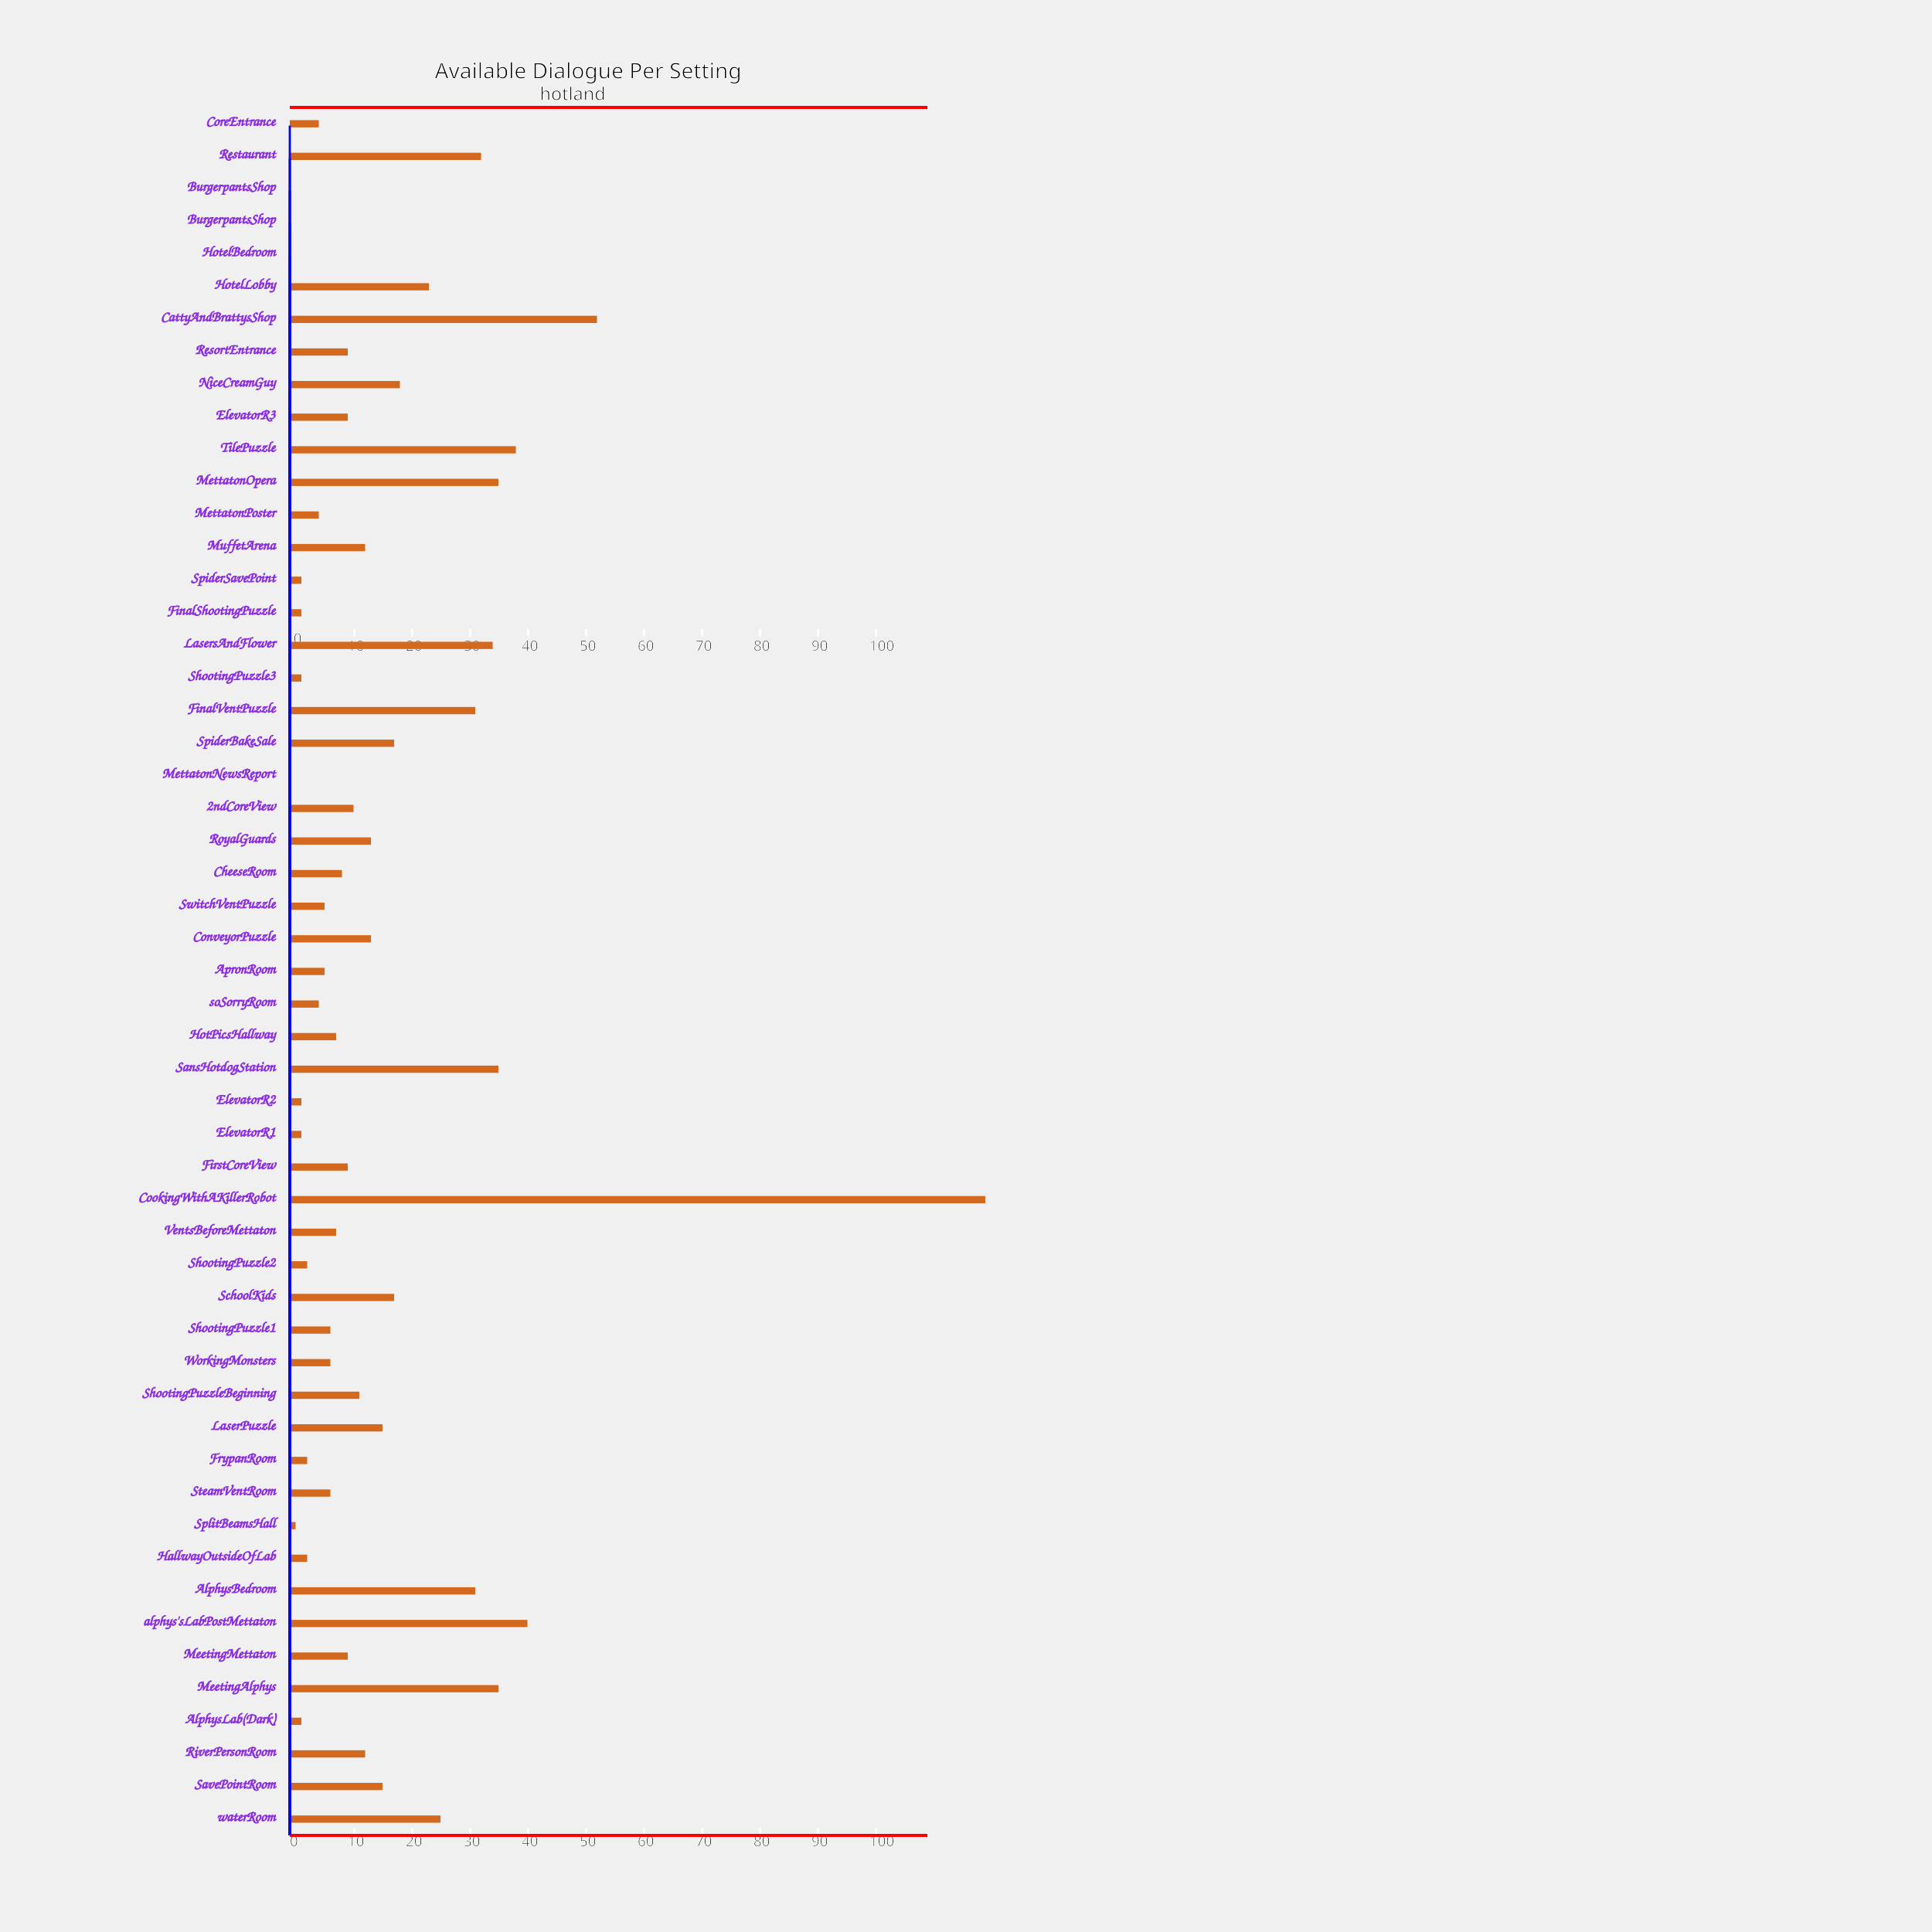
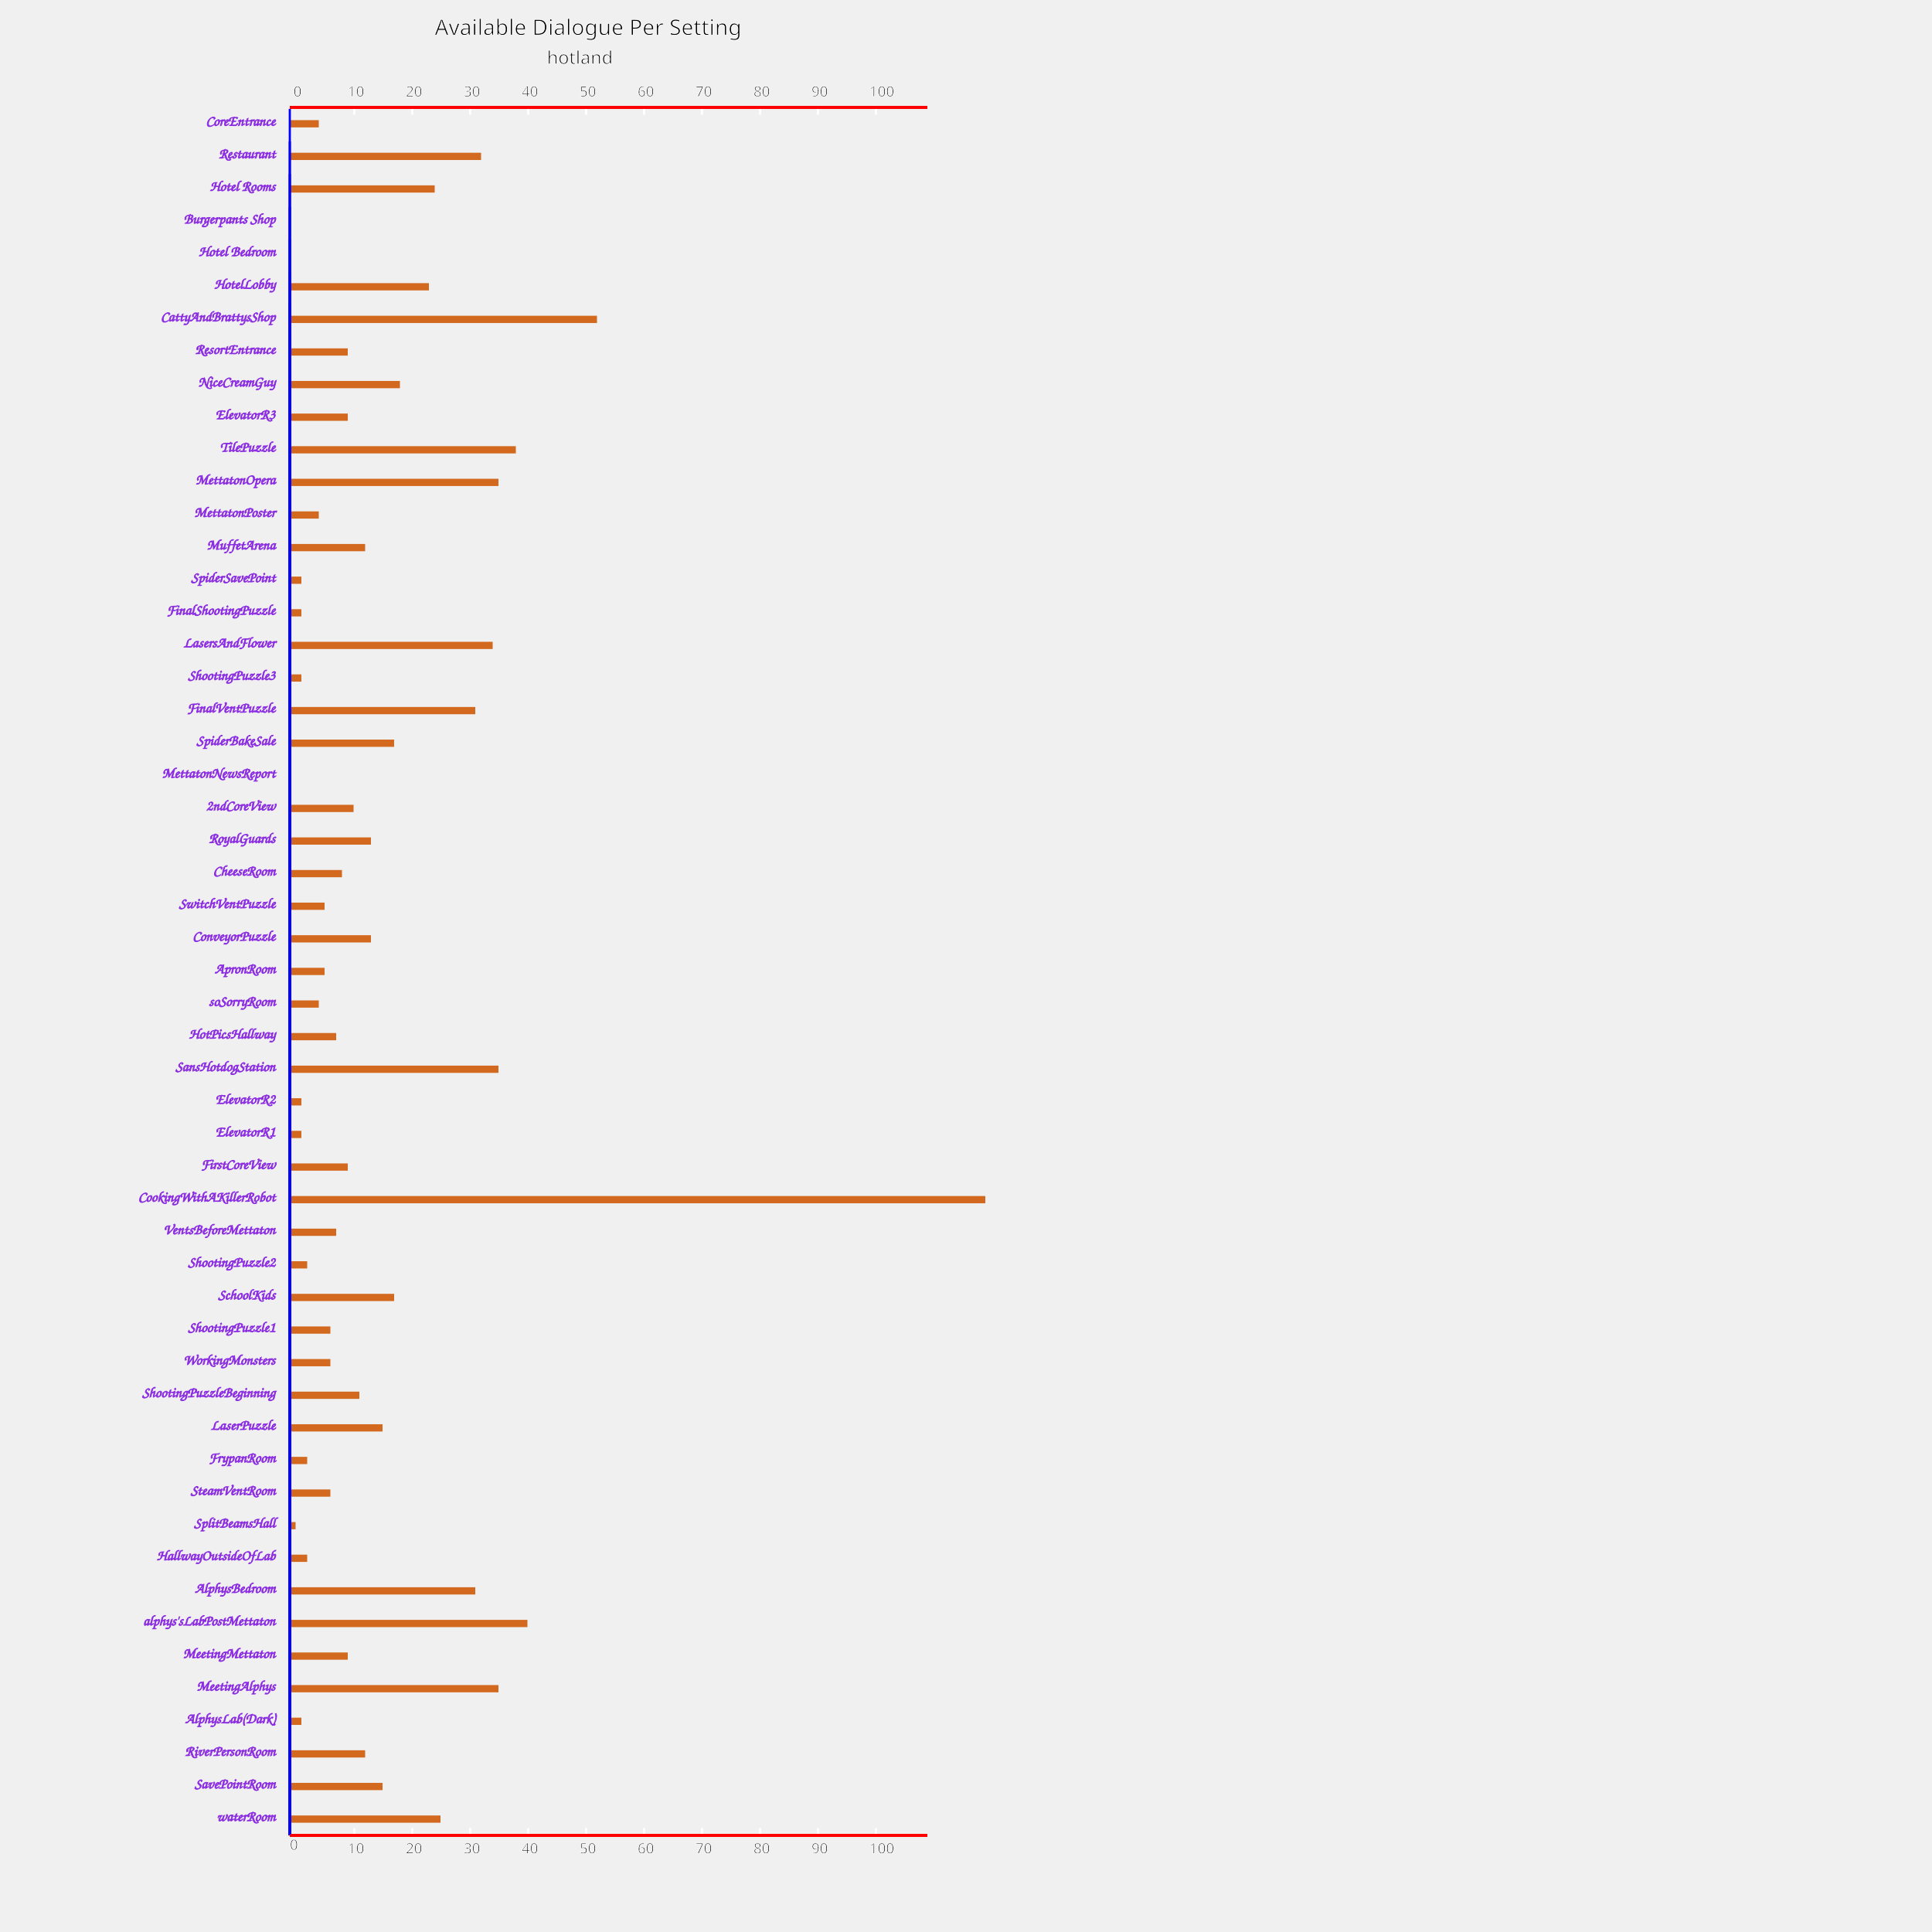
<svg xmlns="http://www.w3.org/2000/svg" width="2000" height="2000" style="background-color: black;">
  <g transform="translate(300, 1900), scale(.75)">
-     <text x="0" y="15" font-size="20" font-family="papyrus" stroke="white">0</text>
-     <text x="80" y="15" font-size="20" font-family="papyrus" stroke="white">10</text>
+     <text x="0" y="20" font-size="20" font-family="papyrus" stroke="white">0</text>
+     <text x="80" y="25" font-size="20" font-family="papyrus" stroke="white">10</text>
    <line x1="89" x2="89" y1="0" y2="-10" stroke-width="3" stroke="white" />
-     <text x="160" y="15" font-size="20" font-family="papyrus" stroke="white">20</text>
+     <text x="160" y="25" font-size="20" font-family="papyrus" stroke="white">20</text>
    <line x1="169" x2="169" y1="0" y2="-10" stroke-width="3" stroke="white" />
-     <text x="240" y="15" font-size="20" font-family="papyrus" stroke="white">30</text>
+     <text x="240" y="25" font-size="20" font-family="papyrus" stroke="white">30</text>
    <line x1="249" x2="249" y1="0" y2="-10" stroke-width="3" stroke="white" />
-     <text x="320" y="15" font-size="20" font-family="papyrus" stroke="white">40</text>
+     <text x="320" y="25" font-size="20" font-family="papyrus" stroke="white">40</text>
    <line x1="329" x2="329" y1="0" y2="-10" stroke-width="3" stroke="white" />
-     <text x="400" y="15" font-size="20" font-family="papyrus" stroke="white">50</text>
+     <text x="400" y="25" font-size="20" font-family="papyrus" stroke="white">50</text>
    <line x1="409" x2="409" y1="0" y2="-10" stroke-width="3" stroke="white" />
-     <text x="480" y="15" font-size="20" font-family="papyrus" stroke="white">60</text>
+     <text x="480" y="25" font-size="20" font-family="papyrus" stroke="white">60</text>
    <line x1="489" x2="489" y1="0" y2="-10" stroke-width="3" stroke="white" />
-     <text x="560" y="15" font-size="20" font-family="papyrus" stroke="white">70</text>
+     <text x="560" y="25" font-size="20" font-family="papyrus" stroke="white">70</text>
    <line x1="569" x2="569" y1="0" y2="-10" stroke-width="3" stroke="white" />
-     <text x="640" y="15" font-size="20" font-family="papyrus" stroke="white">80</text>
+     <text x="640" y="25" font-size="20" font-family="papyrus" stroke="white">80</text>
    <line x1="649" x2="649" y1="0" y2="-10" stroke-width="3" stroke="white" />
-     <text x="720" y="15" font-size="20" font-family="papyrus" stroke="white">90</text>
+     <text x="720" y="25" font-size="20" font-family="papyrus" stroke="white">90</text>
    <line x1="729" x2="729" y1="0" y2="-10" stroke-width="3" stroke="white" />
-     <text x="800" y="15" font-size="20" font-family="papyrus" stroke="white">100</text>
+     <text x="800" y="25" font-size="20" font-family="papyrus" stroke="white">100</text>
    <line x1="809" x2="809" y1="0" y2="-10" stroke-width="3" stroke="white" />
-     <text x="5" y="-1645" font-size="20" font-family="papyrus" stroke="white">0</text>
-     <text x="80" y="-1635" font-size="20" font-family="papyrus" stroke="white">10</text>
-     <line x1="89" x2="89" y1="-1665" y2="-1655" stroke-width="3" stroke="white" />
-     <text x="160" y="-1635" font-size="20" font-family="papyrus" stroke="white">20</text>
-     <line x1="169" x2="169" y1="-1665" y2="-1655" stroke-width="3" stroke="white" />
-     <text x="240" y="-1635" font-size="20" font-family="papyrus" stroke="white">30</text>
-     <line x1="249" x2="249" y1="-1665" y2="-1655" stroke-width="3" stroke="white" />
-     <text x="320" y="-1635" font-size="20" font-family="papyrus" stroke="white">40</text>
-     <line x1="329" x2="329" y1="-1665" y2="-1655" stroke-width="3" stroke="white" />
-     <text x="400" y="-1635" font-size="20" font-family="papyrus" stroke="white">50</text>
-     <line x1="409" x2="409" y1="-1665" y2="-1655" stroke-width="3" stroke="white" />
-     <text x="480" y="-1635" font-size="20" font-family="papyrus" stroke="white">60</text>
-     <line x1="489" x2="489" y1="-1665" y2="-1655" stroke-width="3" stroke="white" />
-     <text x="560" y="-1635" font-size="20" font-family="papyrus" stroke="white">70</text>
-     <line x1="569" x2="569" y1="-1665" y2="-1655" stroke-width="3" stroke="white" />
-     <text x="640" y="-1635" font-size="20" font-family="papyrus" stroke="white">80</text>
-     <line x1="649" x2="649" y1="-1665" y2="-1655" stroke-width="3" stroke="white" />
-     <text x="720" y="-1635" font-size="20" font-family="papyrus" stroke="white">90</text>
-     <line x1="729" x2="729" y1="-1665" y2="-1655" stroke-width="3" stroke="white" />
-     <text x="800" y="-1635" font-size="20" font-family="papyrus" stroke="white">100</text>
-     <line x1="809" x2="809" y1="-1665" y2="-1655" stroke-width="3" stroke="white" />
-     <text x="200" y="-2425" stroke="white" font-size="30" font-family="papyrus">Available Dialogue Per Setting</text>
-     <text x="345" y="-2395" stroke="white" font-size="25" font-family="papyrus">hotland</text>
+     <text x="5" y="-2400" font-size="20" font-family="papyrus" stroke="white">0</text>
+     <text x="80" y="-2400" font-size="20" font-family="papyrus" stroke="white">10</text>
+     <line x1="89" x2="89" y1="-2385" y2="-2375" stroke-width="3" stroke="white" />
+     <text x="160" y="-2400" font-size="20" font-family="papyrus" stroke="white">20</text>
+     <line x1="169" x2="169" y1="-2385" y2="-2375" stroke-width="3" stroke="white" />
+     <text x="240" y="-2400" font-size="20" font-family="papyrus" stroke="white">30</text>
+     <line x1="249" x2="249" y1="-2385" y2="-2375" stroke-width="3" stroke="white" />
+     <text x="320" y="-2400" font-size="20" font-family="papyrus" stroke="white">40</text>
+     <line x1="329" x2="329" y1="-2385" y2="-2375" stroke-width="3" stroke="white" />
+     <text x="400" y="-2400" font-size="20" font-family="papyrus" stroke="white">50</text>
+     <line x1="409" x2="409" y1="-2385" y2="-2375" stroke-width="3" stroke="white" />
+     <text x="480" y="-2400" font-size="20" font-family="papyrus" stroke="white">60</text>
+     <line x1="489" x2="489" y1="-2385" y2="-2375" stroke-width="3" stroke="white" />
+     <text x="560" y="-2400" font-size="20" font-family="papyrus" stroke="white">70</text>
+     <line x1="569" x2="569" y1="-2385" y2="-2375" stroke-width="3" stroke="white" />
+     <text x="640" y="-2400" font-size="20" font-family="papyrus" stroke="white">80</text>
+     <line x1="649" x2="649" y1="-2385" y2="-2375" stroke-width="3" stroke="white" />
+     <text x="720" y="-2400" font-size="20" font-family="papyrus" stroke="white">90</text>
+     <line x1="729" x2="729" y1="-2385" y2="-2375" stroke-width="3" stroke="white" />
+     <text x="800" y="-2400" font-size="20" font-family="papyrus" stroke="white">100</text>
+     <line x1="809" x2="809" y1="-2385" y2="-2375" stroke-width="3" stroke="white" />
+     <text x="200" y="-2485" stroke="white" font-size="30" font-family="papyrus">Available Dialogue Per
+          Setting
+       </text>
+     <text x="355" y="-2445" stroke="white" font-size="25" font-family="papyrus">hotland</text>
    <g>
      <text x="-20" y="-20" fill="blueviolet" text-anchor="end" font-size="20" font-family="comic sans Ms" stroke="blueviolet">waterRoom</text>
      <line x1="0" x2="208" y1="-22.5" y2="-22.5" stroke="chocolate" stroke-width="10" />
    </g>
-     <line x1="0" y1="0" x2="0" y2="-20" stroke-width="3" stroke="blue" />
+     <line x1="0" y1="0" x2="0" y2="-43" stroke-width="3" stroke="blue" />
    <line x1="0" y1="0" x2="880" y2="0" stroke-width="3" stroke="red" />
    <line x1="0" y1="-2385" x2="880" y2="-2385" stroke-width="3" stroke="red" />
    <g>
      <text x="-20" y="-65" fill="blueviolet" text-anchor="end" font-size="20" font-family="comic sans Ms" stroke="blueviolet">SavePointRoom</text>
      <line x1="0" x2="128" y1="-67.5" y2="-67.5" stroke="chocolate" stroke-width="10" />
    </g>
-     <line x1="0" y1="0" x2="0" y2="-65" stroke-width="3" stroke="blue" />
+     <line x1="0" y1="0" x2="0" y2="-88" stroke-width="3" stroke="blue" />
    <line x1="0" y1="0" x2="880" y2="0" stroke-width="3" stroke="red" />
    <line x1="0" y1="-2385" x2="880" y2="-2385" stroke-width="3" stroke="red" />
    <g>
      <text x="-20" y="-110" fill="blueviolet" text-anchor="end" font-size="20" font-family="comic sans Ms" stroke="blueviolet">RiverPersonRoom</text>
      <line x1="0" x2="104" y1="-112.5" y2="-112.5" stroke="chocolate" stroke-width="10" />
    </g>
-     <line x1="0" y1="0" x2="0" y2="-110" stroke-width="3" stroke="blue" />
+     <line x1="0" y1="0" x2="0" y2="-133" stroke-width="3" stroke="blue" />
    <line x1="0" y1="0" x2="880" y2="0" stroke-width="3" stroke="red" />
    <line x1="0" y1="-2385" x2="880" y2="-2385" stroke-width="3" stroke="red" />
    <g>
      <text x="-20" y="-155" fill="blueviolet" text-anchor="end" font-size="20" font-family="comic sans Ms" stroke="blueviolet">AlphysLab(Dark)</text>
      <line x1="0" x2="16" y1="-157.5" y2="-157.5" stroke="chocolate" stroke-width="10" />
    </g>
-     <line x1="0" y1="0" x2="0" y2="-155" stroke-width="3" stroke="blue" />
+     <line x1="0" y1="0" x2="0" y2="-178" stroke-width="3" stroke="blue" />
    <line x1="0" y1="0" x2="880" y2="0" stroke-width="3" stroke="red" />
    <line x1="0" y1="-2385" x2="880" y2="-2385" stroke-width="3" stroke="red" />
    <g>
      <text x="-20" y="-200" fill="blueviolet" text-anchor="end" font-size="20" font-family="comic sans Ms" stroke="blueviolet">MeetingAlphys</text>
      <line x1="0" x2="288" y1="-202.5" y2="-202.5" stroke="chocolate" stroke-width="10" />
    </g>
-     <line x1="0" y1="0" x2="0" y2="-200" stroke-width="3" stroke="blue" />
+     <line x1="0" y1="0" x2="0" y2="-223" stroke-width="3" stroke="blue" />
    <line x1="0" y1="0" x2="880" y2="0" stroke-width="3" stroke="red" />
    <line x1="0" y1="-2385" x2="880" y2="-2385" stroke-width="3" stroke="red" />
    <g>
      <text x="-20" y="-245" fill="blueviolet" text-anchor="end" font-size="20" font-family="comic sans Ms" stroke="blueviolet">MeetingMettaton</text>
      <line x1="0" x2="80" y1="-247.5" y2="-247.5" stroke="chocolate" stroke-width="10" />
    </g>
-     <line x1="0" y1="0" x2="0" y2="-245" stroke-width="3" stroke="blue" />
+     <line x1="0" y1="0" x2="0" y2="-268" stroke-width="3" stroke="blue" />
    <line x1="0" y1="0" x2="880" y2="0" stroke-width="3" stroke="red" />
    <line x1="0" y1="-2385" x2="880" y2="-2385" stroke-width="3" stroke="red" />
    <g>
      <text x="-20" y="-290" fill="blueviolet" text-anchor="end" font-size="20" font-family="comic sans Ms" stroke="blueviolet">alphys'sLabPostMettaton</text>
      <line x1="0" x2="328" y1="-292.5" y2="-292.5" stroke="chocolate" stroke-width="10" />
    </g>
-     <line x1="0" y1="0" x2="0" y2="-290" stroke-width="3" stroke="blue" />
+     <line x1="0" y1="0" x2="0" y2="-313" stroke-width="3" stroke="blue" />
    <line x1="0" y1="0" x2="880" y2="0" stroke-width="3" stroke="red" />
    <line x1="0" y1="-2385" x2="880" y2="-2385" stroke-width="3" stroke="red" />
    <g>
      <text x="-20" y="-335" fill="blueviolet" text-anchor="end" font-size="20" font-family="comic sans Ms" stroke="blueviolet">AlphysBedroom</text>
      <line x1="0" x2="256" y1="-337.5" y2="-337.5" stroke="chocolate" stroke-width="10" />
    </g>
-     <line x1="0" y1="0" x2="0" y2="-335" stroke-width="3" stroke="blue" />
+     <line x1="0" y1="0" x2="0" y2="-358" stroke-width="3" stroke="blue" />
    <line x1="0" y1="0" x2="880" y2="0" stroke-width="3" stroke="red" />
    <line x1="0" y1="-2385" x2="880" y2="-2385" stroke-width="3" stroke="red" />
    <g>
      <text x="-20" y="-380" fill="blueviolet" text-anchor="end" font-size="20" font-family="comic sans Ms" stroke="blueviolet">HallwayOutsideOfLab</text>
      <line x1="0" x2="24" y1="-382.5" y2="-382.5" stroke="chocolate" stroke-width="10" />
    </g>
-     <line x1="0" y1="0" x2="0" y2="-380" stroke-width="3" stroke="blue" />
+     <line x1="0" y1="0" x2="0" y2="-403" stroke-width="3" stroke="blue" />
    <line x1="0" y1="0" x2="880" y2="0" stroke-width="3" stroke="red" />
    <line x1="0" y1="-2385" x2="880" y2="-2385" stroke-width="3" stroke="red" />
    <g>
      <text x="-20" y="-425" fill="blueviolet" text-anchor="end" font-size="20" font-family="comic sans Ms" stroke="blueviolet">SplitBeamsHall</text>
      <line x1="0" x2="8" y1="-427.5" y2="-427.5" stroke="chocolate" stroke-width="10" />
    </g>
-     <line x1="0" y1="0" x2="0" y2="-425" stroke-width="3" stroke="blue" />
+     <line x1="0" y1="0" x2="0" y2="-448" stroke-width="3" stroke="blue" />
    <line x1="0" y1="0" x2="880" y2="0" stroke-width="3" stroke="red" />
    <line x1="0" y1="-2385" x2="880" y2="-2385" stroke-width="3" stroke="red" />
    <g>
      <text x="-20" y="-470" fill="blueviolet" text-anchor="end" font-size="20" font-family="comic sans Ms" stroke="blueviolet">SteamVentRoom</text>
      <line x1="0" x2="56" y1="-472.5" y2="-472.5" stroke="chocolate" stroke-width="10" />
    </g>
-     <line x1="0" y1="0" x2="0" y2="-470" stroke-width="3" stroke="blue" />
+     <line x1="0" y1="0" x2="0" y2="-493" stroke-width="3" stroke="blue" />
    <line x1="0" y1="0" x2="880" y2="0" stroke-width="3" stroke="red" />
    <line x1="0" y1="-2385" x2="880" y2="-2385" stroke-width="3" stroke="red" />
    <g>
      <text x="-20" y="-515" fill="blueviolet" text-anchor="end" font-size="20" font-family="comic sans Ms" stroke="blueviolet">FrypanRoom</text>
      <line x1="0" x2="24" y1="-517.5" y2="-517.5" stroke="chocolate" stroke-width="10" />
    </g>
-     <line x1="0" y1="0" x2="0" y2="-515" stroke-width="3" stroke="blue" />
+     <line x1="0" y1="0" x2="0" y2="-538" stroke-width="3" stroke="blue" />
    <line x1="0" y1="0" x2="880" y2="0" stroke-width="3" stroke="red" />
    <line x1="0" y1="-2385" x2="880" y2="-2385" stroke-width="3" stroke="red" />
    <g>
      <text x="-20" y="-560" fill="blueviolet" text-anchor="end" font-size="20" font-family="comic sans Ms" stroke="blueviolet">LaserPuzzle</text>
      <line x1="0" x2="128" y1="-562.5" y2="-562.5" stroke="chocolate" stroke-width="10" />
    </g>
-     <line x1="0" y1="0" x2="0" y2="-560" stroke-width="3" stroke="blue" />
+     <line x1="0" y1="0" x2="0" y2="-583" stroke-width="3" stroke="blue" />
    <line x1="0" y1="0" x2="880" y2="0" stroke-width="3" stroke="red" />
    <line x1="0" y1="-2385" x2="880" y2="-2385" stroke-width="3" stroke="red" />
    <g>
      <text x="-20" y="-605" fill="blueviolet" text-anchor="end" font-size="20" font-family="comic sans Ms" stroke="blueviolet">ShootingPuzzleBeginning</text>
      <line x1="0" x2="96" y1="-607.5" y2="-607.5" stroke="chocolate" stroke-width="10" />
    </g>
-     <line x1="0" y1="0" x2="0" y2="-605" stroke-width="3" stroke="blue" />
+     <line x1="0" y1="0" x2="0" y2="-628" stroke-width="3" stroke="blue" />
    <line x1="0" y1="0" x2="880" y2="0" stroke-width="3" stroke="red" />
    <line x1="0" y1="-2385" x2="880" y2="-2385" stroke-width="3" stroke="red" />
    <g>
      <text x="-20" y="-650" fill="blueviolet" text-anchor="end" font-size="20" font-family="comic sans Ms" stroke="blueviolet">WorkingMonsters</text>
      <line x1="0" x2="56" y1="-652.5" y2="-652.5" stroke="chocolate" stroke-width="10" />
    </g>
-     <line x1="0" y1="0" x2="0" y2="-650" stroke-width="3" stroke="blue" />
+     <line x1="0" y1="0" x2="0" y2="-673" stroke-width="3" stroke="blue" />
    <line x1="0" y1="0" x2="880" y2="0" stroke-width="3" stroke="red" />
    <line x1="0" y1="-2385" x2="880" y2="-2385" stroke-width="3" stroke="red" />
    <g>
      <text x="-20" y="-695" fill="blueviolet" text-anchor="end" font-size="20" font-family="comic sans Ms" stroke="blueviolet">ShootingPuzzle1</text>
      <line x1="0" x2="56" y1="-697.5" y2="-697.5" stroke="chocolate" stroke-width="10" />
    </g>
-     <line x1="0" y1="0" x2="0" y2="-695" stroke-width="3" stroke="blue" />
+     <line x1="0" y1="0" x2="0" y2="-718" stroke-width="3" stroke="blue" />
    <line x1="0" y1="0" x2="880" y2="0" stroke-width="3" stroke="red" />
    <line x1="0" y1="-2385" x2="880" y2="-2385" stroke-width="3" stroke="red" />
    <g>
      <text x="-20" y="-740" fill="blueviolet" text-anchor="end" font-size="20" font-family="comic sans Ms" stroke="blueviolet">SchoolKids</text>
      <line x1="0" x2="144" y1="-742.5" y2="-742.5" stroke="chocolate" stroke-width="10" />
    </g>
-     <line x1="0" y1="0" x2="0" y2="-740" stroke-width="3" stroke="blue" />
+     <line x1="0" y1="0" x2="0" y2="-763" stroke-width="3" stroke="blue" />
    <line x1="0" y1="0" x2="880" y2="0" stroke-width="3" stroke="red" />
    <line x1="0" y1="-2385" x2="880" y2="-2385" stroke-width="3" stroke="red" />
    <g>
      <text x="-20" y="-785" fill="blueviolet" text-anchor="end" font-size="20" font-family="comic sans Ms" stroke="blueviolet">ShootingPuzzle2</text>
      <line x1="0" x2="24" y1="-787.5" y2="-787.5" stroke="chocolate" stroke-width="10" />
    </g>
-     <line x1="0" y1="0" x2="0" y2="-785" stroke-width="3" stroke="blue" />
+     <line x1="0" y1="0" x2="0" y2="-808" stroke-width="3" stroke="blue" />
    <line x1="0" y1="0" x2="880" y2="0" stroke-width="3" stroke="red" />
    <line x1="0" y1="-2385" x2="880" y2="-2385" stroke-width="3" stroke="red" />
    <g>
      <text x="-20" y="-830" fill="blueviolet" text-anchor="end" font-size="20" font-family="comic sans Ms" stroke="blueviolet">VentsBeforeMettaton</text>
      <line x1="0" x2="64" y1="-832.5" y2="-832.5" stroke="chocolate" stroke-width="10" />
    </g>
-     <line x1="0" y1="0" x2="0" y2="-830" stroke-width="3" stroke="blue" />
+     <line x1="0" y1="0" x2="0" y2="-853" stroke-width="3" stroke="blue" />
    <line x1="0" y1="0" x2="880" y2="0" stroke-width="3" stroke="red" />
    <line x1="0" y1="-2385" x2="880" y2="-2385" stroke-width="3" stroke="red" />
    <g>
      <text x="-20" y="-875" fill="blueviolet" text-anchor="end" font-size="20" font-family="comic sans Ms" stroke="blueviolet">CookingWithAKillerRobot</text>
      <line x1="0" x2="960" y1="-877.5" y2="-877.5" stroke="chocolate" stroke-width="10" />
    </g>
-     <line x1="0" y1="0" x2="0" y2="-875" stroke-width="3" stroke="blue" />
+     <line x1="0" y1="0" x2="0" y2="-898" stroke-width="3" stroke="blue" />
    <line x1="0" y1="0" x2="880" y2="0" stroke-width="3" stroke="red" />
    <line x1="0" y1="-2385" x2="880" y2="-2385" stroke-width="3" stroke="red" />
    <g>
      <text x="-20" y="-920" fill="blueviolet" text-anchor="end" font-size="20" font-family="comic sans Ms" stroke="blueviolet">FirstCoreView</text>
      <line x1="0" x2="80" y1="-922.5" y2="-922.5" stroke="chocolate" stroke-width="10" />
    </g>
-     <line x1="0" y1="0" x2="0" y2="-920" stroke-width="3" stroke="blue" />
+     <line x1="0" y1="0" x2="0" y2="-943" stroke-width="3" stroke="blue" />
    <line x1="0" y1="0" x2="880" y2="0" stroke-width="3" stroke="red" />
    <line x1="0" y1="-2385" x2="880" y2="-2385" stroke-width="3" stroke="red" />
    <g>
      <text x="-20" y="-965" fill="blueviolet" text-anchor="end" font-size="20" font-family="comic sans Ms" stroke="blueviolet">ElevatorR1</text>
      <line x1="0" x2="16" y1="-967.5" y2="-967.5" stroke="chocolate" stroke-width="10" />
    </g>
-     <line x1="0" y1="0" x2="0" y2="-965" stroke-width="3" stroke="blue" />
+     <line x1="0" y1="0" x2="0" y2="-988" stroke-width="3" stroke="blue" />
    <line x1="0" y1="0" x2="880" y2="0" stroke-width="3" stroke="red" />
    <line x1="0" y1="-2385" x2="880" y2="-2385" stroke-width="3" stroke="red" />
    <g>
      <text x="-20" y="-1010" fill="blueviolet" text-anchor="end" font-size="20" font-family="comic sans Ms" stroke="blueviolet">ElevatorR2</text>
      <line x1="0" x2="16" y1="-1012.5" y2="-1012.5" stroke="chocolate" stroke-width="10" />
    </g>
-     <line x1="0" y1="0" x2="0" y2="-1010" stroke-width="3" stroke="blue" />
+     <line x1="0" y1="0" x2="0" y2="-1033" stroke-width="3" stroke="blue" />
    <line x1="0" y1="0" x2="880" y2="0" stroke-width="3" stroke="red" />
    <line x1="0" y1="-2385" x2="880" y2="-2385" stroke-width="3" stroke="red" />
    <g>
      <text x="-20" y="-1055" fill="blueviolet" text-anchor="end" font-size="20" font-family="comic sans Ms" stroke="blueviolet">SansHotdogStation</text>
      <line x1="0" x2="288" y1="-1057.5" y2="-1057.5" stroke="chocolate" stroke-width="10" />
    </g>
-     <line x1="0" y1="0" x2="0" y2="-1055" stroke-width="3" stroke="blue" />
+     <line x1="0" y1="0" x2="0" y2="-1078" stroke-width="3" stroke="blue" />
    <line x1="0" y1="0" x2="880" y2="0" stroke-width="3" stroke="red" />
    <line x1="0" y1="-2385" x2="880" y2="-2385" stroke-width="3" stroke="red" />
    <g>
      <text x="-20" y="-1100" fill="blueviolet" text-anchor="end" font-size="20" font-family="comic sans Ms" stroke="blueviolet">HotPicsHallway</text>
      <line x1="0" x2="64" y1="-1102.5" y2="-1102.5" stroke="chocolate" stroke-width="10" />
    </g>
-     <line x1="0" y1="0" x2="0" y2="-1100" stroke-width="3" stroke="blue" />
+     <line x1="0" y1="0" x2="0" y2="-1123" stroke-width="3" stroke="blue" />
    <line x1="0" y1="0" x2="880" y2="0" stroke-width="3" stroke="red" />
    <line x1="0" y1="-2385" x2="880" y2="-2385" stroke-width="3" stroke="red" />
    <g>
      <text x="-20" y="-1145" fill="blueviolet" text-anchor="end" font-size="20" font-family="comic sans Ms" stroke="blueviolet">soSorryRoom</text>
      <line x1="0" x2="40" y1="-1147.5" y2="-1147.5" stroke="chocolate" stroke-width="10" />
    </g>
-     <line x1="0" y1="0" x2="0" y2="-1145" stroke-width="3" stroke="blue" />
+     <line x1="0" y1="0" x2="0" y2="-1168" stroke-width="3" stroke="blue" />
    <line x1="0" y1="0" x2="880" y2="0" stroke-width="3" stroke="red" />
    <line x1="0" y1="-2385" x2="880" y2="-2385" stroke-width="3" stroke="red" />
    <g>
      <text x="-20" y="-1190" fill="blueviolet" text-anchor="end" font-size="20" font-family="comic sans Ms" stroke="blueviolet">ApronRoom</text>
      <line x1="0" x2="48" y1="-1192.5" y2="-1192.5" stroke="chocolate" stroke-width="10" />
    </g>
-     <line x1="0" y1="0" x2="0" y2="-1190" stroke-width="3" stroke="blue" />
+     <line x1="0" y1="0" x2="0" y2="-1213" stroke-width="3" stroke="blue" />
    <line x1="0" y1="0" x2="880" y2="0" stroke-width="3" stroke="red" />
    <line x1="0" y1="-2385" x2="880" y2="-2385" stroke-width="3" stroke="red" />
    <g>
      <text x="-20" y="-1235" fill="blueviolet" text-anchor="end" font-size="20" font-family="comic sans Ms" stroke="blueviolet">ConveyorPuzzle</text>
      <line x1="0" x2="112" y1="-1237.5" y2="-1237.5" stroke="chocolate" stroke-width="10" />
    </g>
-     <line x1="0" y1="0" x2="0" y2="-1235" stroke-width="3" stroke="blue" />
+     <line x1="0" y1="0" x2="0" y2="-1258" stroke-width="3" stroke="blue" />
    <line x1="0" y1="0" x2="880" y2="0" stroke-width="3" stroke="red" />
    <line x1="0" y1="-2385" x2="880" y2="-2385" stroke-width="3" stroke="red" />
    <g>
      <text x="-20" y="-1280" fill="blueviolet" text-anchor="end" font-size="20" font-family="comic sans Ms" stroke="blueviolet">SwitchVentPuzzle</text>
      <line x1="0" x2="48" y1="-1282.5" y2="-1282.5" stroke="chocolate" stroke-width="10" />
    </g>
-     <line x1="0" y1="0" x2="0" y2="-1280" stroke-width="3" stroke="blue" />
+     <line x1="0" y1="0" x2="0" y2="-1303" stroke-width="3" stroke="blue" />
    <line x1="0" y1="0" x2="880" y2="0" stroke-width="3" stroke="red" />
    <line x1="0" y1="-2385" x2="880" y2="-2385" stroke-width="3" stroke="red" />
    <g>
      <text x="-20" y="-1325" fill="blueviolet" text-anchor="end" font-size="20" font-family="comic sans Ms" stroke="blueviolet">CheeseRoom</text>
      <line x1="0" x2="72" y1="-1327.5" y2="-1327.5" stroke="chocolate" stroke-width="10" />
    </g>
-     <line x1="0" y1="0" x2="0" y2="-1325" stroke-width="3" stroke="blue" />
+     <line x1="0" y1="0" x2="0" y2="-1348" stroke-width="3" stroke="blue" />
    <line x1="0" y1="0" x2="880" y2="0" stroke-width="3" stroke="red" />
    <line x1="0" y1="-2385" x2="880" y2="-2385" stroke-width="3" stroke="red" />
    <g>
      <text x="-20" y="-1370" fill="blueviolet" text-anchor="end" font-size="20" font-family="comic sans Ms" stroke="blueviolet">RoyalGuards</text>
      <line x1="0" x2="112" y1="-1372.5" y2="-1372.5" stroke="chocolate" stroke-width="10" />
    </g>
-     <line x1="0" y1="0" x2="0" y2="-1370" stroke-width="3" stroke="blue" />
+     <line x1="0" y1="0" x2="0" y2="-1393" stroke-width="3" stroke="blue" />
    <line x1="0" y1="0" x2="880" y2="0" stroke-width="3" stroke="red" />
    <line x1="0" y1="-2385" x2="880" y2="-2385" stroke-width="3" stroke="red" />
    <g>
      <text x="-20" y="-1415" fill="blueviolet" text-anchor="end" font-size="20" font-family="comic sans Ms" stroke="blueviolet">2ndCoreView</text>
      <line x1="0" x2="88" y1="-1417.5" y2="-1417.5" stroke="chocolate" stroke-width="10" />
    </g>
-     <line x1="0" y1="0" x2="0" y2="-1415" stroke-width="3" stroke="blue" />
+     <line x1="0" y1="0" x2="0" y2="-1438" stroke-width="3" stroke="blue" />
    <line x1="0" y1="0" x2="880" y2="0" stroke-width="3" stroke="red" />
    <line x1="0" y1="-2385" x2="880" y2="-2385" stroke-width="3" stroke="red" />
    <g>
      <text x="-20" y="-1460" fill="blueviolet" text-anchor="end" font-size="20" font-family="comic sans Ms" stroke="blueviolet">MettatonNewsReport</text>
      <line x1="0" x2="0" y1="-1462.5" y2="-1462.5" stroke="chocolate" stroke-width="10" />
    </g>
-     <line x1="0" y1="0" x2="0" y2="-1460" stroke-width="3" stroke="blue" />
+     <line x1="0" y1="0" x2="0" y2="-1483" stroke-width="3" stroke="blue" />
    <line x1="0" y1="0" x2="880" y2="0" stroke-width="3" stroke="red" />
    <line x1="0" y1="-2385" x2="880" y2="-2385" stroke-width="3" stroke="red" />
    <g>
      <text x="-20" y="-1505" fill="blueviolet" text-anchor="end" font-size="20" font-family="comic sans Ms" stroke="blueviolet">SpiderBakeSale</text>
      <line x1="0" x2="144" y1="-1507.5" y2="-1507.5" stroke="chocolate" stroke-width="10" />
    </g>
-     <line x1="0" y1="0" x2="0" y2="-1505" stroke-width="3" stroke="blue" />
+     <line x1="0" y1="0" x2="0" y2="-1528" stroke-width="3" stroke="blue" />
    <line x1="0" y1="0" x2="880" y2="0" stroke-width="3" stroke="red" />
    <line x1="0" y1="-2385" x2="880" y2="-2385" stroke-width="3" stroke="red" />
    <g>
      <text x="-20" y="-1550" fill="blueviolet" text-anchor="end" font-size="20" font-family="comic sans Ms" stroke="blueviolet">FinalVentPuzzle</text>
      <line x1="0" x2="256" y1="-1552.5" y2="-1552.5" stroke="chocolate" stroke-width="10" />
    </g>
-     <line x1="0" y1="0" x2="0" y2="-1550" stroke-width="3" stroke="blue" />
+     <line x1="0" y1="0" x2="0" y2="-1573" stroke-width="3" stroke="blue" />
    <line x1="0" y1="0" x2="880" y2="0" stroke-width="3" stroke="red" />
    <line x1="0" y1="-2385" x2="880" y2="-2385" stroke-width="3" stroke="red" />
    <g>
      <text x="-20" y="-1595" fill="blueviolet" text-anchor="end" font-size="20" font-family="comic sans Ms" stroke="blueviolet">ShootingPuzzle3</text>
      <line x1="0" x2="16" y1="-1597.5" y2="-1597.5" stroke="chocolate" stroke-width="10" />
    </g>
-     <line x1="0" y1="0" x2="0" y2="-1595" stroke-width="3" stroke="blue" />
+     <line x1="0" y1="0" x2="0" y2="-1618" stroke-width="3" stroke="blue" />
    <line x1="0" y1="0" x2="880" y2="0" stroke-width="3" stroke="red" />
    <line x1="0" y1="-2385" x2="880" y2="-2385" stroke-width="3" stroke="red" />
    <g>
      <text x="-20" y="-1640" fill="blueviolet" text-anchor="end" font-size="20" font-family="comic sans Ms" stroke="blueviolet">LasersAndFlower</text>
      <line x1="0" x2="280" y1="-1642.5" y2="-1642.5" stroke="chocolate" stroke-width="10" />
    </g>
-     <line x1="0" y1="0" x2="0" y2="-1640" stroke-width="3" stroke="blue" />
+     <line x1="0" y1="0" x2="0" y2="-1663" stroke-width="3" stroke="blue" />
    <line x1="0" y1="0" x2="880" y2="0" stroke-width="3" stroke="red" />
    <line x1="0" y1="-2385" x2="880" y2="-2385" stroke-width="3" stroke="red" />
    <g>
      <text x="-20" y="-1685" fill="blueviolet" text-anchor="end" font-size="20" font-family="comic sans Ms" stroke="blueviolet">FinalShootingPuzzle</text>
      <line x1="0" x2="16" y1="-1687.5" y2="-1687.5" stroke="chocolate" stroke-width="10" />
    </g>
-     <line x1="0" y1="0" x2="0" y2="-1685" stroke-width="3" stroke="blue" />
+     <line x1="0" y1="0" x2="0" y2="-1708" stroke-width="3" stroke="blue" />
    <line x1="0" y1="0" x2="880" y2="0" stroke-width="3" stroke="red" />
    <line x1="0" y1="-2385" x2="880" y2="-2385" stroke-width="3" stroke="red" />
    <g>
      <text x="-20" y="-1730" fill="blueviolet" text-anchor="end" font-size="20" font-family="comic sans Ms" stroke="blueviolet">SpiderSavePoint</text>
      <line x1="0" x2="16" y1="-1732.5" y2="-1732.5" stroke="chocolate" stroke-width="10" />
    </g>
-     <line x1="0" y1="0" x2="0" y2="-1730" stroke-width="3" stroke="blue" />
+     <line x1="0" y1="0" x2="0" y2="-1753" stroke-width="3" stroke="blue" />
    <line x1="0" y1="0" x2="880" y2="0" stroke-width="3" stroke="red" />
    <line x1="0" y1="-2385" x2="880" y2="-2385" stroke-width="3" stroke="red" />
    <g>
      <text x="-20" y="-1775" fill="blueviolet" text-anchor="end" font-size="20" font-family="comic sans Ms" stroke="blueviolet">MuffetArena</text>
      <line x1="0" x2="104" y1="-1777.5" y2="-1777.5" stroke="chocolate" stroke-width="10" />
    </g>
-     <line x1="0" y1="0" x2="0" y2="-1775" stroke-width="3" stroke="blue" />
+     <line x1="0" y1="0" x2="0" y2="-1798" stroke-width="3" stroke="blue" />
    <line x1="0" y1="0" x2="880" y2="0" stroke-width="3" stroke="red" />
    <line x1="0" y1="-2385" x2="880" y2="-2385" stroke-width="3" stroke="red" />
    <g>
      <text x="-20" y="-1820" fill="blueviolet" text-anchor="end" font-size="20" font-family="comic sans Ms" stroke="blueviolet">MettatonPoster</text>
      <line x1="0" x2="40" y1="-1822.5" y2="-1822.5" stroke="chocolate" stroke-width="10" />
    </g>
-     <line x1="0" y1="0" x2="0" y2="-1820" stroke-width="3" stroke="blue" />
+     <line x1="0" y1="0" x2="0" y2="-1843" stroke-width="3" stroke="blue" />
    <line x1="0" y1="0" x2="880" y2="0" stroke-width="3" stroke="red" />
    <line x1="0" y1="-2385" x2="880" y2="-2385" stroke-width="3" stroke="red" />
    <g>
      <text x="-20" y="-1865" fill="blueviolet" text-anchor="end" font-size="20" font-family="comic sans Ms" stroke="blueviolet">MettatonOpera</text>
      <line x1="0" x2="288" y1="-1867.5" y2="-1867.5" stroke="chocolate" stroke-width="10" />
    </g>
-     <line x1="0" y1="0" x2="0" y2="-1865" stroke-width="3" stroke="blue" />
+     <line x1="0" y1="0" x2="0" y2="-1888" stroke-width="3" stroke="blue" />
    <line x1="0" y1="0" x2="880" y2="0" stroke-width="3" stroke="red" />
    <line x1="0" y1="-2385" x2="880" y2="-2385" stroke-width="3" stroke="red" />
    <g>
      <text x="-20" y="-1910" fill="blueviolet" text-anchor="end" font-size="20" font-family="comic sans Ms" stroke="blueviolet">TilePuzzle</text>
      <line x1="0" x2="312" y1="-1912.5" y2="-1912.5" stroke="chocolate" stroke-width="10" />
    </g>
-     <line x1="0" y1="0" x2="0" y2="-1910" stroke-width="3" stroke="blue" />
+     <line x1="0" y1="0" x2="0" y2="-1933" stroke-width="3" stroke="blue" />
    <line x1="0" y1="0" x2="880" y2="0" stroke-width="3" stroke="red" />
    <line x1="0" y1="-2385" x2="880" y2="-2385" stroke-width="3" stroke="red" />
    <g>
      <text x="-20" y="-1955" fill="blueviolet" text-anchor="end" font-size="20" font-family="comic sans Ms" stroke="blueviolet">ElevatorR3</text>
      <line x1="0" x2="80" y1="-1957.5" y2="-1957.5" stroke="chocolate" stroke-width="10" />
    </g>
-     <line x1="0" y1="0" x2="0" y2="-1955" stroke-width="3" stroke="blue" />
+     <line x1="0" y1="0" x2="0" y2="-1978" stroke-width="3" stroke="blue" />
    <line x1="0" y1="0" x2="880" y2="0" stroke-width="3" stroke="red" />
    <line x1="0" y1="-2385" x2="880" y2="-2385" stroke-width="3" stroke="red" />
    <g>
      <text x="-20" y="-2000" fill="blueviolet" text-anchor="end" font-size="20" font-family="comic sans Ms" stroke="blueviolet">NiceCreamGuy</text>
      <line x1="0" x2="152" y1="-2002.5" y2="-2002.5" stroke="chocolate" stroke-width="10" />
    </g>
-     <line x1="0" y1="0" x2="0" y2="-2000" stroke-width="3" stroke="blue" />
+     <line x1="0" y1="0" x2="0" y2="-2023" stroke-width="3" stroke="blue" />
    <line x1="0" y1="0" x2="880" y2="0" stroke-width="3" stroke="red" />
    <line x1="0" y1="-2385" x2="880" y2="-2385" stroke-width="3" stroke="red" />
    <g>
      <text x="-20" y="-2045" fill="blueviolet" text-anchor="end" font-size="20" font-family="comic sans Ms" stroke="blueviolet">ResortEntrance</text>
      <line x1="0" x2="80" y1="-2047.5" y2="-2047.5" stroke="chocolate" stroke-width="10" />
    </g>
-     <line x1="0" y1="0" x2="0" y2="-2045" stroke-width="3" stroke="blue" />
+     <line x1="0" y1="0" x2="0" y2="-2068" stroke-width="3" stroke="blue" />
    <line x1="0" y1="0" x2="880" y2="0" stroke-width="3" stroke="red" />
    <line x1="0" y1="-2385" x2="880" y2="-2385" stroke-width="3" stroke="red" />
    <g>
      <text x="-20" y="-2090" fill="blueviolet" text-anchor="end" font-size="20" font-family="comic sans Ms" stroke="blueviolet">CattyAndBrattysShop</text>
      <line x1="0" x2="424" y1="-2092.5" y2="-2092.5" stroke="chocolate" stroke-width="10" />
    </g>
-     <line x1="0" y1="0" x2="0" y2="-2090" stroke-width="3" stroke="blue" />
+     <line x1="0" y1="0" x2="0" y2="-2113" stroke-width="3" stroke="blue" />
    <line x1="0" y1="0" x2="880" y2="0" stroke-width="3" stroke="red" />
    <line x1="0" y1="-2385" x2="880" y2="-2385" stroke-width="3" stroke="red" />
    <g>
      <text x="-20" y="-2135" fill="blueviolet" text-anchor="end" font-size="20" font-family="comic sans Ms" stroke="blueviolet">HotelLobby</text>
      <line x1="0" x2="192" y1="-2137.5" y2="-2137.5" stroke="chocolate" stroke-width="10" />
    </g>
-     <line x1="0" y1="0" x2="0" y2="-2135" stroke-width="3" stroke="blue" />
-     <line x1="0" y1="0" x2="880" y2="0" stroke-width="3" stroke="red" />
-     <line x1="0" y1="-2385" x2="880" y2="-2385" stroke-width="3" stroke="red" />
-     <g>
-       <text x="-20" y="-2180" fill="blueviolet" text-anchor="end" font-size="20" font-family="comic sans Ms" stroke="blueviolet">HotelBedroom</text>
+     <line x1="0" y1="0" x2="0" y2="-2158" stroke-width="3" stroke="blue" />
+     <line x1="0" y1="0" x2="880" y2="0" stroke-width="3" stroke="red" />
+     <line x1="0" y1="-2385" x2="880" y2="-2385" stroke-width="3" stroke="red" />
+     <g>
+       <text x="-20" y="-2180" fill="blueviolet" text-anchor="end" font-size="20" font-family="comic sans Ms" stroke="blueviolet">Hotel Bedroom</text>
      <line x1="0" x2="0" y1="-2182.5" y2="-2182.5" stroke="chocolate" stroke-width="10" />
    </g>
-     <line x1="0" y1="0" x2="0" y2="-2180" stroke-width="3" stroke="blue" />
-     <line x1="0" y1="0" x2="880" y2="0" stroke-width="3" stroke="red" />
-     <line x1="0" y1="-2385" x2="880" y2="-2385" stroke-width="3" stroke="red" />
-     <g>
-       <text x="-20" y="-2225" fill="blueviolet" text-anchor="end" font-size="20" font-family="comic sans Ms" stroke="blueviolet">BurgerpantsShop</text>
+     <line x1="0" y1="0" x2="0" y2="-2203" stroke-width="3" stroke="blue" />
+     <line x1="0" y1="0" x2="880" y2="0" stroke-width="3" stroke="red" />
+     <line x1="0" y1="-2385" x2="880" y2="-2385" stroke-width="3" stroke="red" />
+     <g>
+       <text x="-20" y="-2225" fill="blueviolet" text-anchor="end" font-size="20" font-family="comic sans Ms" stroke="blueviolet">Burgerpants Shop</text>
      <line x1="0" x2="0" y1="-2227.5" y2="-2227.5" stroke="chocolate" stroke-width="10" />
    </g>
-     <line x1="0" y1="0" x2="0" y2="-2225" stroke-width="3" stroke="blue" />
-     <line x1="0" y1="0" x2="880" y2="0" stroke-width="3" stroke="red" />
-     <line x1="0" y1="-2385" x2="880" y2="-2385" stroke-width="3" stroke="red" />
-     <g>
-       <text x="-20" y="-2270" fill="blueviolet" text-anchor="end" font-size="20" font-family="comic sans Ms" stroke="blueviolet">BurgerpantsShop</text>
-       <line x1="0" x2="0" y1="-2272.5" y2="-2272.5" stroke="chocolate" stroke-width="10" />
-     </g>
-     <line x1="0" y1="0" x2="0" y2="-2270" stroke-width="3" stroke="blue" />
+     <line x1="0" y1="0" x2="0" y2="-2248" stroke-width="3" stroke="blue" />
+     <line x1="0" y1="0" x2="880" y2="0" stroke-width="3" stroke="red" />
+     <line x1="0" y1="-2385" x2="880" y2="-2385" stroke-width="3" stroke="red" />
+     <g>
+       <text x="-20" y="-2270" fill="blueviolet" text-anchor="end" font-size="20" font-family="comic sans Ms" stroke="blueviolet">Hotel Rooms</text>
+       <line x1="0" x2="200" y1="-2272.5" y2="-2272.5" stroke="chocolate" stroke-width="10" />
+     </g>
+     <line x1="0" y1="0" x2="0" y2="-2293" stroke-width="3" stroke="blue" />
    <line x1="0" y1="0" x2="880" y2="0" stroke-width="3" stroke="red" />
    <line x1="0" y1="-2385" x2="880" y2="-2385" stroke-width="3" stroke="red" />
    <g>
      <text x="-20" y="-2315" fill="blueviolet" text-anchor="end" font-size="20" font-family="comic sans Ms" stroke="blueviolet">Restaurant</text>
      <line x1="0" x2="264" y1="-2317.5" y2="-2317.5" stroke="chocolate" stroke-width="10" />
    </g>
-     <line x1="0" y1="0" x2="0" y2="-2315" stroke-width="3" stroke="blue" />
+     <line x1="0" y1="0" x2="0" y2="-2338" stroke-width="3" stroke="blue" />
    <line x1="0" y1="0" x2="880" y2="0" stroke-width="3" stroke="red" />
    <line x1="0" y1="-2385" x2="880" y2="-2385" stroke-width="3" stroke="red" />
    <g>
      <text x="-20" y="-2360" fill="blueviolet" text-anchor="end" font-size="20" font-family="comic sans Ms" stroke="blueviolet">CoreEntrance</text>
      <line x1="0" x2="40" y1="-2362.5" y2="-2362.5" stroke="chocolate" stroke-width="10" />
    </g>
-     <line x1="0" y1="0" x2="0" y2="-2360" stroke-width="3" stroke="blue" />
+     <line x1="0" y1="0" x2="0" y2="-2383" stroke-width="3" stroke="blue" />
    <line x1="0" y1="0" x2="880" y2="0" stroke-width="3" stroke="red" />
    <line x1="0" y1="-2385" x2="880" y2="-2385" stroke-width="3" stroke="red" />
  </g>
</svg>
